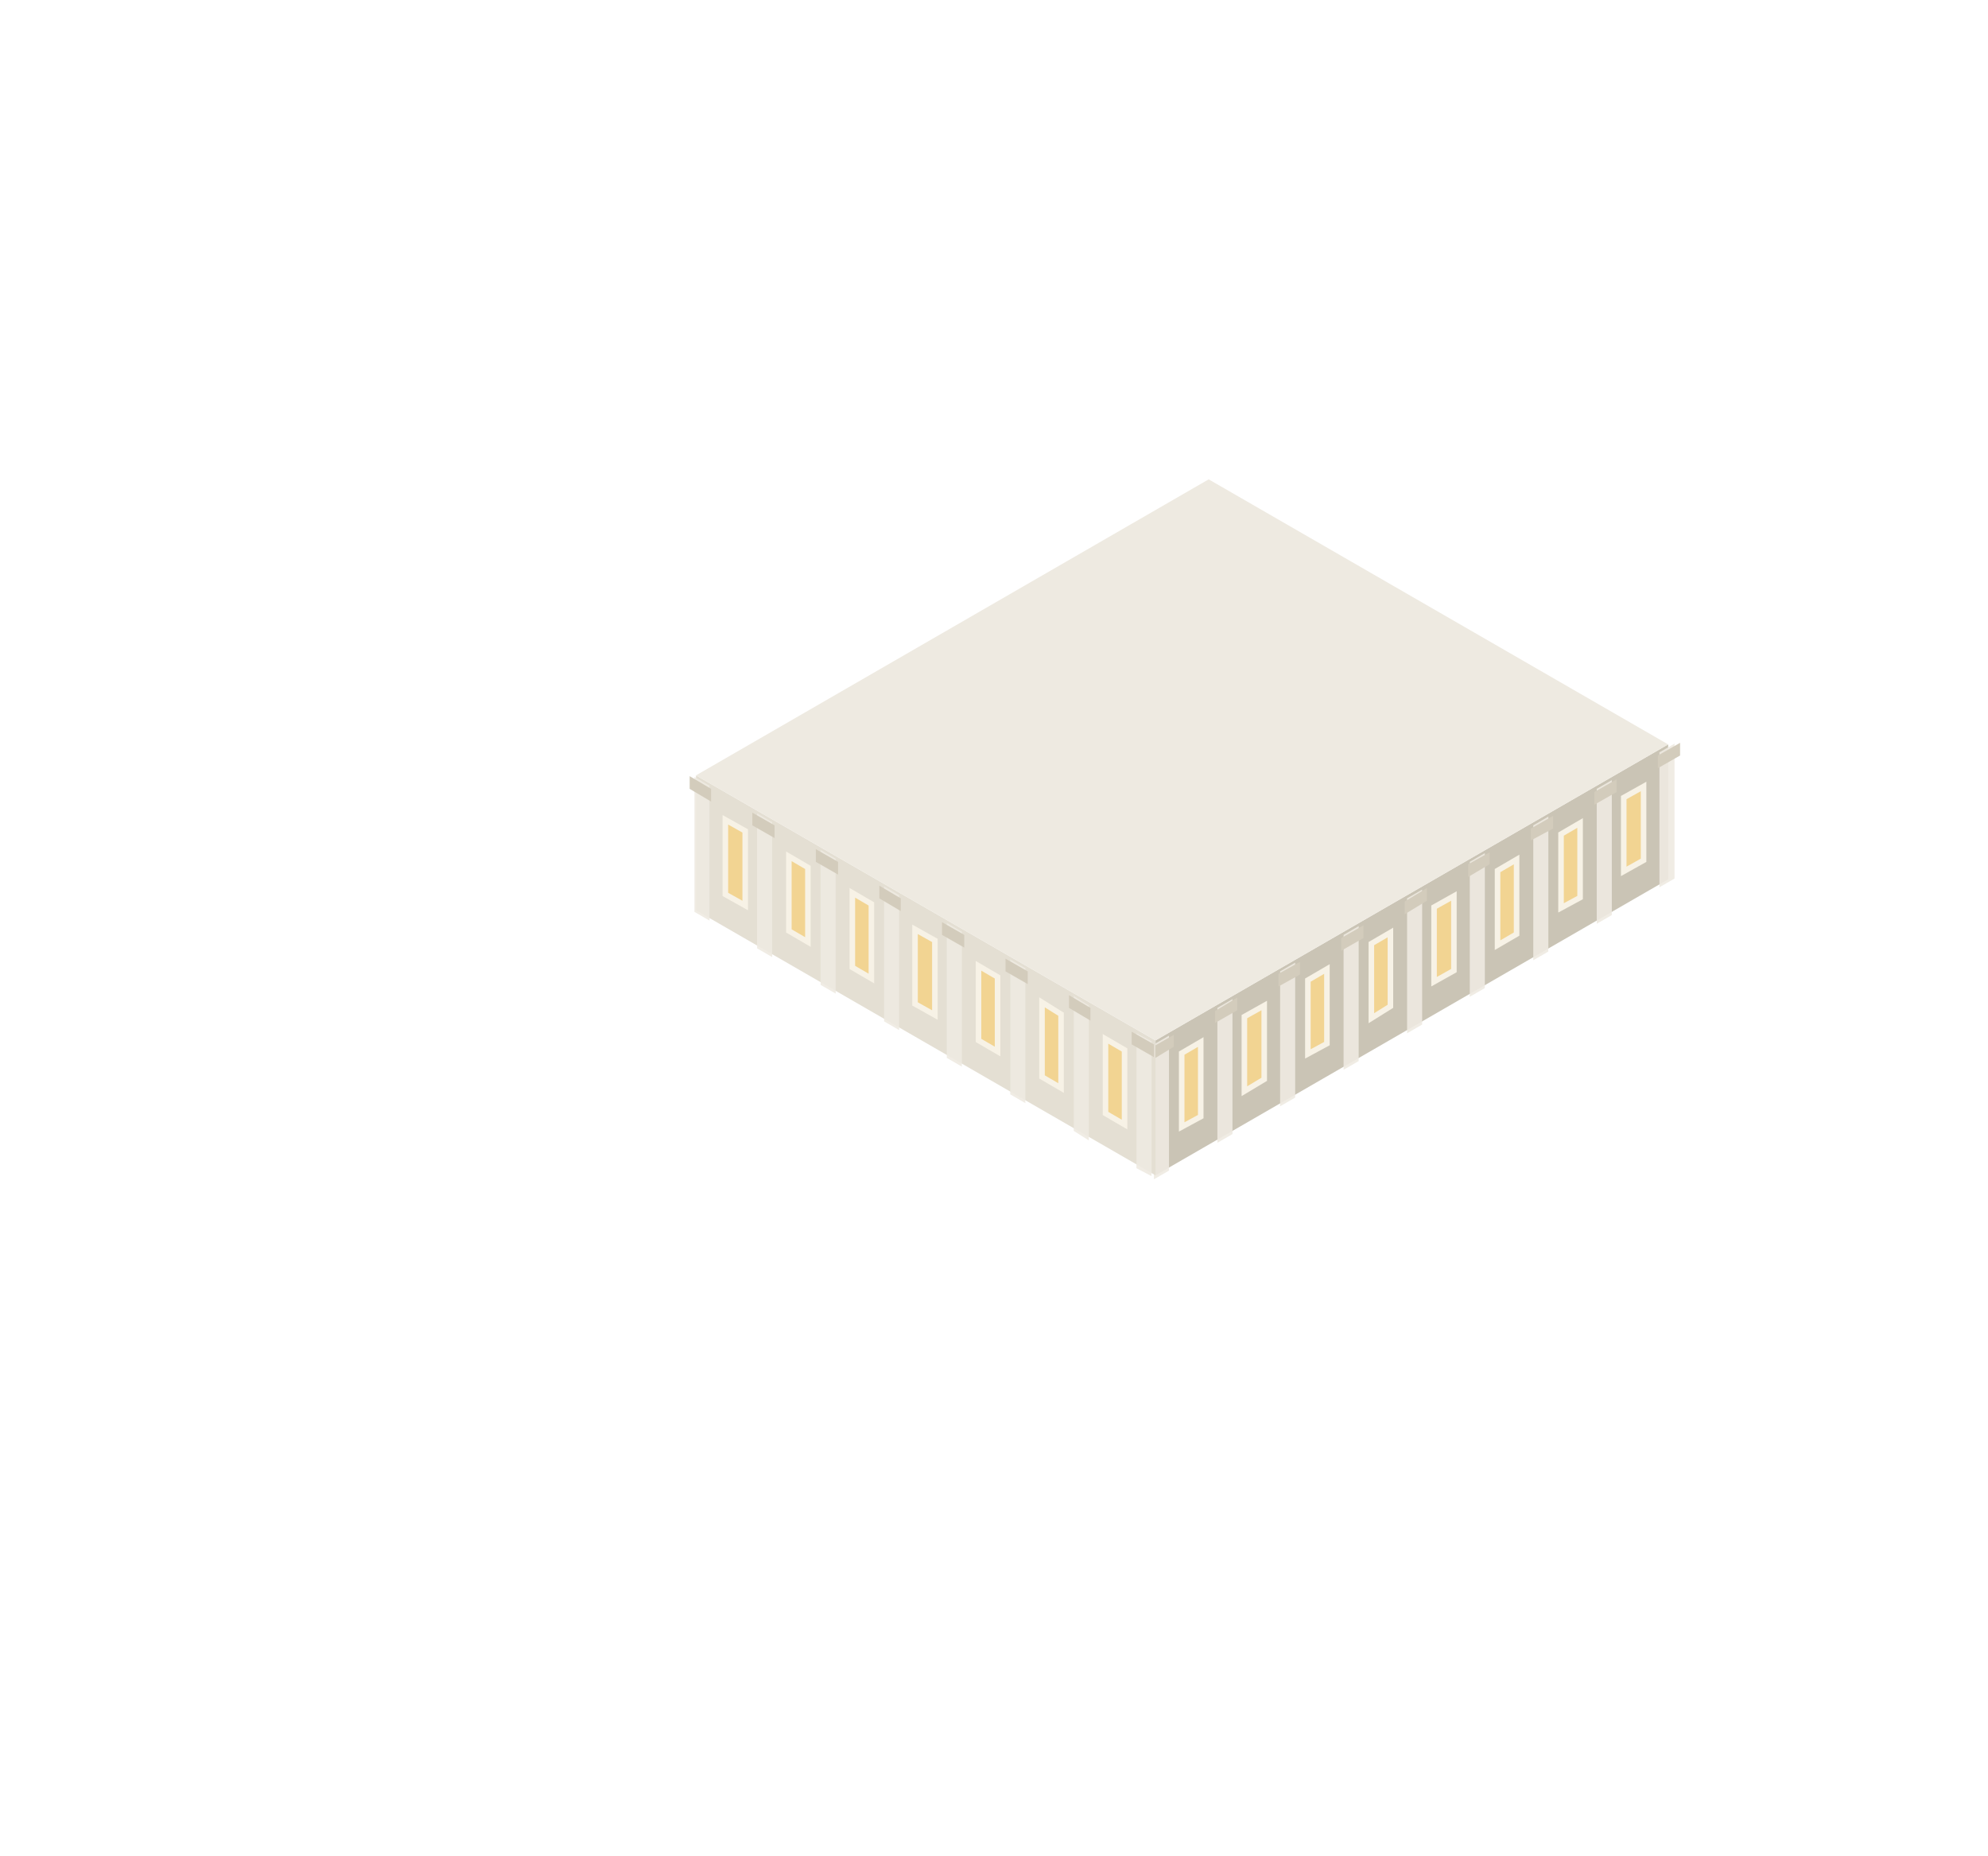
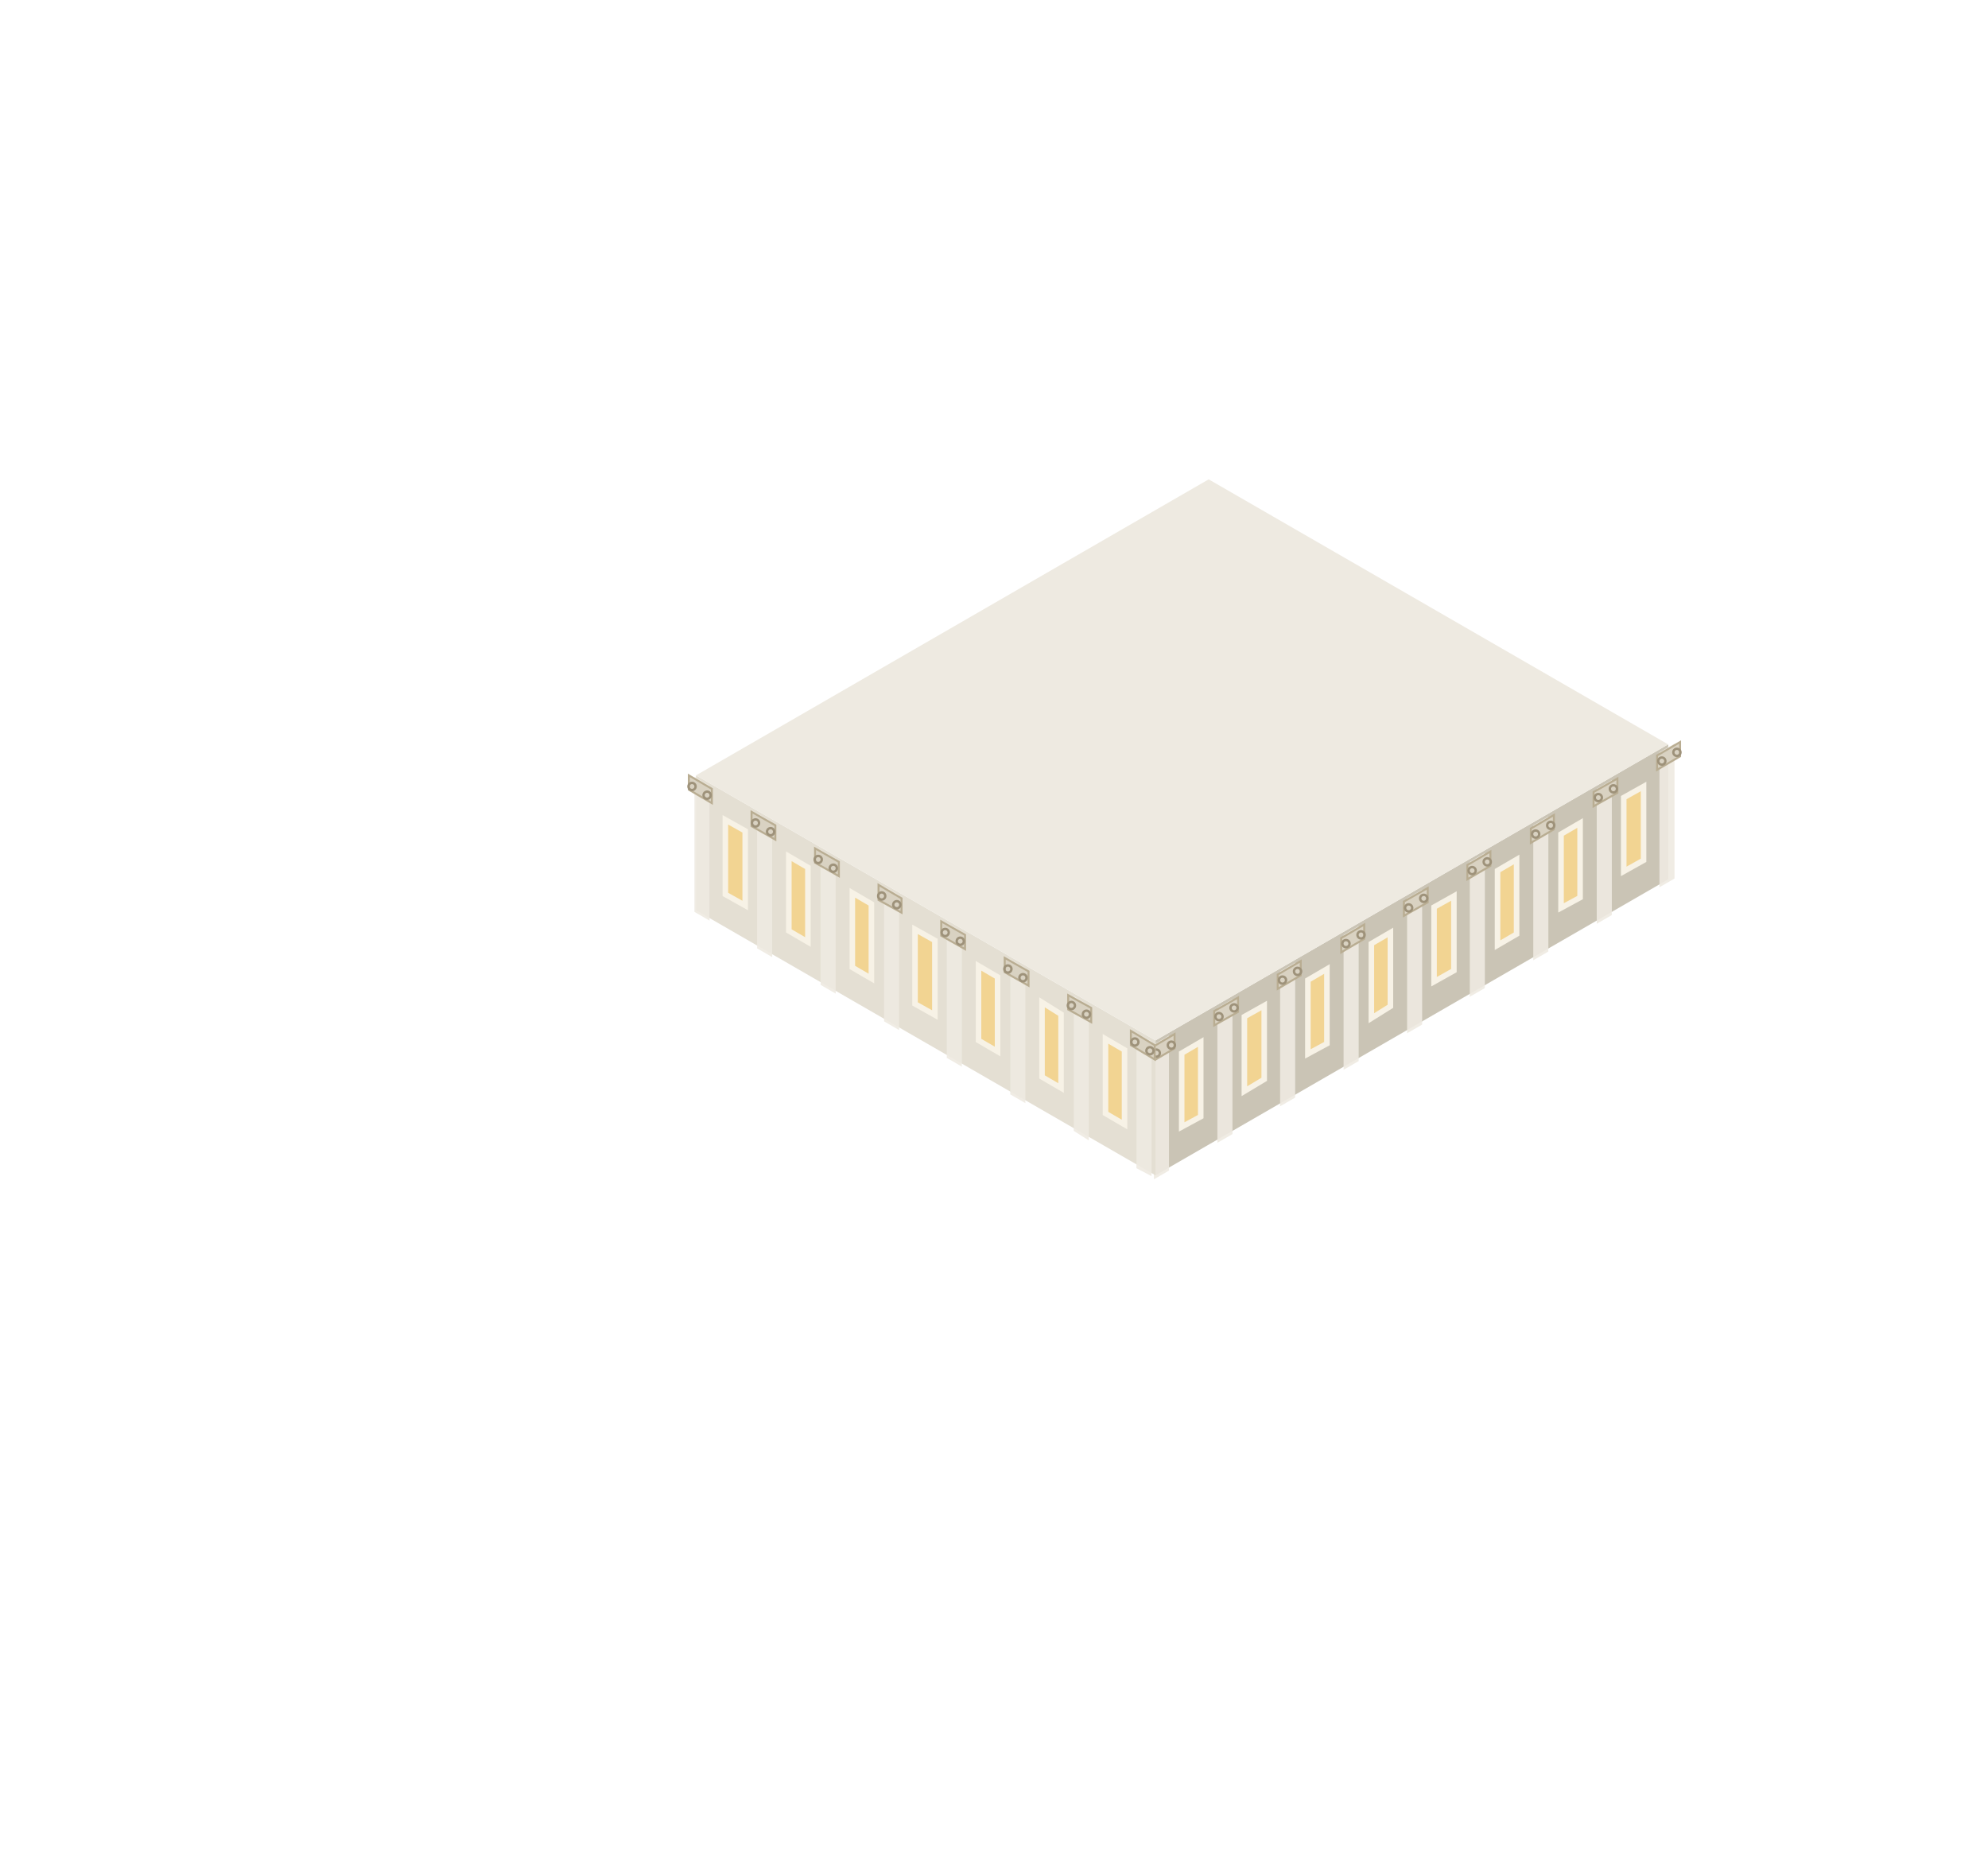
<svg xmlns="http://www.w3.org/2000/svg" viewBox="177.8 90.4 250.5 233.8" width="501" height="467.6">
  <defs>
    <linearGradient id="iso-lit-glow" x1="0" y1="0" x2="0" y2="1">
      <stop offset="0" stop-color="#FFFFFF" stop-opacity="0.75" />
      <stop offset="1" stop-color="#FFFFFF" stop-opacity="0" />
    </linearGradient>
    <linearGradient id="iso-lit-l" x1="0" y1="0" x2="0" y2="1">
      <stop offset="0" stop-color="#FFF7DC" />
      <stop offset="1" stop-color="#FFD47E" />
    </linearGradient>
    <linearGradient id="iso-lit-r" x1="0" y1="0" x2="0" y2="1">
      <stop offset="0" stop-color="#FBE2A2" />
      <stop offset="1" stop-color="#ECB65A" />
    </linearGradient>
  </defs>
  <polygon points="388,201.2 323.4,238.5 323.4,221.5 388,184.2" fill="#CAC4B5" />
  <polygon points="388.8,201.1 386.9,202.2 386.9,185.2 388.8,184.1" fill="#EEEAE1" opacity="0.9" />
-   <polygon points="389.5,185.6 386.7,187.2 386.7,185.6 389.5,184" fill="#D3CCBC" />
+   <polygon points="389.5,185.7 386.6,187.4 386.6,185.6 389.5,183.9" fill="#D9D2C2" stroke="#B9AD92" stroke-width="0.25" />
+   <circle cx="389.1" cy="185.2" r="0.45" fill="none" stroke="#9E927A" stroke-width="0.3" />
+   <circle cx="387.2" cy="186.3" r="0.45" fill="none" stroke="#9E927A" stroke-width="0.3" />
  <polygon points="380.9,205.7 379,206.8 379,189.8 380.9,188.7" fill="#EEEAE1" opacity="0.9" />
-   <polygon points="381.5,190.2 378.7,191.8 378.7,190.2 381.5,188.6" fill="#D3CCBC" />
+   <polygon points="381.6,190.3 378.6,192 378.6,190.2 381.6,188.5" fill="#D9D2C2" stroke="#B9AD92" stroke-width="0.25" />
+   <circle cx="381.1" cy="189.8" r="0.45" fill="none" stroke="#9E927A" stroke-width="0.3" />
+   <circle cx="379.2" cy="190.9" r="0.45" fill="none" stroke="#9E927A" stroke-width="0.3" />
  <polygon points="372.9,210.3 371,211.4 371,194.4 372.9,193.3" fill="#EEEAE1" opacity="0.9" />
-   <polygon points="373.5,194.8 370.7,196.3 370.7,194.8 373.5,193.2" fill="#D3CCBC" />
+   <polygon points="373.6,194.9 370.7,196.6 370.7,194.8 373.6,193.1" fill="#D9D2C2" stroke="#B9AD92" stroke-width="0.25" />
+   <circle cx="373.2" cy="194.4" r="0.45" fill="none" stroke="#9E927A" stroke-width="0.3" />
+   <circle cx="371.3" cy="195.5" r="0.45" fill="none" stroke="#9E927A" stroke-width="0.3" />
  <polygon points="364.9,214.9 363,216 363,199 364.9,197.9" fill="#EEEAE1" opacity="0.9" />
-   <polygon points="365.5,199.3 362.8,200.9 362.8,199.3 365.5,197.8" fill="#D3CCBC" />
+   <polygon points="365.6,199.5 362.7,201.2 362.7,199.4 365.6,197.7" fill="#D9D2C2" stroke="#B9AD92" stroke-width="0.25" />
+   <circle cx="365.2" cy="199" r="0.45" fill="none" stroke="#9E927A" stroke-width="0.3" />
+   <circle cx="363.3" cy="200.1" r="0.45" fill="none" stroke="#9E927A" stroke-width="0.3" />
  <polygon points="357,219.5 355.1,220.6 355.1,203.6 357,202.5" fill="#EEEAE1" opacity="0.9" />
-   <polygon points="357.6,203.9 354.8,205.6 354.8,204 357.6,202.3" fill="#D3CCBC" />
+   <polygon points="357.7,204.1 354.7,205.8 354.7,204 357.7,202.3" fill="#D9D2C2" stroke="#B9AD92" stroke-width="0.25" />
+   <circle cx="357.2" cy="203.6" r="0.45" fill="none" stroke="#9E927A" stroke-width="0.3" />
+   <circle cx="355.3" cy="204.8" r="0.45" fill="none" stroke="#9E927A" stroke-width="0.3" />
  <polygon points="349,224.1 347.1,225.2 347.1,208.2 349,207.1" fill="#EEEAE1" opacity="0.9" />
-   <polygon points="349.6,208.6 346.8,210.2 346.8,208.6 349.6,207" fill="#D3CCBC" />
+   <polygon points="349.7,208.7 346.8,210.4 346.8,208.6 349.7,206.9" fill="#D9D2C2" stroke="#B9AD92" stroke-width="0.25" />
+   <circle cx="349.3" cy="208.2" r="0.45" fill="none" stroke="#9E927A" stroke-width="0.3" />
+   <circle cx="347.4" cy="209.3" r="0.45" fill="none" stroke="#9E927A" stroke-width="0.3" />
  <polygon points="341,228.7 339.1,229.8 339.1,212.8 341,211.7" fill="#EEEAE1" opacity="0.9" />
-   <polygon points="341.6,213.2 338.9,214.7 338.9,213.1 341.6,211.6" fill="#D3CCBC" />
+   <polygon points="341.7,213.3 338.8,215 338.8,213.2 341.7,211.5" fill="#D9D2C2" stroke="#B9AD92" stroke-width="0.25" />
+   <circle cx="341.3" cy="212.8" r="0.45" fill="none" stroke="#9E927A" stroke-width="0.3" />
+   <circle cx="339.4" cy="213.9" r="0.45" fill="none" stroke="#9E927A" stroke-width="0.3" />
  <polygon points="333.1,233.3 331.2,234.4 331.2,217.4 333.1,216.3" fill="#EEEAE1" opacity="0.9" />
-   <polygon points="333.7,217.7 330.9,219.3 330.9,217.8 333.7,216.1" fill="#D3CCBC" />
+   <polygon points="333.8,217.9 330.8,219.6 330.8,217.8 333.8,216.1" fill="#D9D2C2" stroke="#B9AD92" stroke-width="0.25" />
+   <circle cx="333.3" cy="217.4" r="0.45" fill="none" stroke="#9E927A" stroke-width="0.3" />
+   <circle cx="331.4" cy="218.5" r="0.45" fill="none" stroke="#9E927A" stroke-width="0.3" />
  <polygon points="325.1,237.9 323.2,239 323.2,222 325.1,220.9" fill="#EEEAE1" opacity="0.9" />
-   <polygon points="325.7,222.3 322.9,224 322.9,222.4 325.7,220.8" fill="#D3CCBC" />
+   <polygon points="325.8,222.5 322.9,224.2 322.9,222.4 325.8,220.7" fill="#D9D2C2" stroke="#B9AD92" stroke-width="0.25" />
+   <circle cx="325.4" cy="222.1" r="0.45" fill="none" stroke="#9E927A" stroke-width="0.3" />
+   <circle cx="323.5" cy="223.1" r="0.45" fill="none" stroke="#9E927A" stroke-width="0.3" />
  <polygon points="384.9,198.8 382.4,200.2 382.4,190.9 384.9,189.5" fill="#F2D492" stroke="#F7F2E6" stroke-width="0.7" />
  <polygon points="376.9,203.5 374.5,204.8 374.5,195.5 376.9,194.1" fill="#F2D492" stroke="#F7F2E6" stroke-width="0.7" />
  <polygon points="368.9,208.1 366.5,209.5 366.5,200.1 368.9,198.7" fill="#F2D492" stroke="#F7F2E6" stroke-width="0.7" />
  <polygon points="361,212.7 358.5,214.1 358.5,204.7 361,203.3" fill="#F2D492" stroke="#F7F2E6" stroke-width="0.7" />
  <polygon points="353,217.2 350.6,218.7 350.6,209.3 353,207.9" fill="#F2D492" stroke="#F7F2E6" stroke-width="0.7" />
  <polygon points="345,221.9 342.6,223.2 342.6,213.9 345,212.5" fill="#F2D492" stroke="#F7F2E6" stroke-width="0.7" />
  <polygon points="337.1,226.4 334.6,227.9 334.6,218.5 337.1,217.1" fill="#F2D492" stroke="#F7F2E6" stroke-width="0.7" />
  <polygon points="329.1,231.1 326.7,232.4 326.7,223.1 329.1,221.7" fill="#F2D492" stroke="#F7F2E6" stroke-width="0.7" />
  <polygon points="323.4,238.5 265.5,205.1 265.5,188.1 323.4,221.5" fill="#E4DFD3" />
  <polygon points="322.9,238.6 321,237.6 321,220.6 322.9,221.6" fill="#EEEAE1" opacity="0.9" />
-   <polygon points="323.2,223.6 320.4,222 320.4,220.4 323.2,222" fill="#D3CCBC" />
+   <polygon points="323.3,223.9 320.3,222.1 320.3,220.3 323.3,222.1" fill="#D9D2C2" stroke="#B9AD92" stroke-width="0.25" />
+   <circle cx="322.7" cy="222.8" r="0.45" fill="none" stroke="#9E927A" stroke-width="0.3" />
+   <circle cx="320.8" cy="221.7" r="0.45" fill="none" stroke="#9E927A" stroke-width="0.3" />
  <polygon points="315,234.1 313.1,232.9 313.1,215.9 315,217.1" fill="#EEEAE1" opacity="0.9" />
-   <polygon points="315.2,219 312.5,217.4 312.5,215.8 315.2,217.4" fill="#D3CCBC" />
+   <polygon points="315.3,219.2 312.4,217.6 312.4,215.8 315.3,217.4" fill="#D9D2C2" stroke="#B9AD92" stroke-width="0.25" />
+   <circle cx="314.7" cy="218.2" r="0.45" fill="none" stroke="#9E927A" stroke-width="0.3" />
+   <circle cx="312.8" cy="217.1" r="0.45" fill="none" stroke="#9E927A" stroke-width="0.3" />
  <polygon points="307,229.4 305.1,228.3 305.1,211.3 307,212.4" fill="#EEEAE1" opacity="0.9" />
-   <polygon points="307.3,214.4 304.5,212.8 304.5,211.2 307.3,212.8" fill="#D3CCBC" />
+   <polygon points="307.4,214.6 304.4,212.9 304.4,211.1 307.4,212.8" fill="#D9D2C2" stroke="#B9AD92" stroke-width="0.25" />
+   <circle cx="306.7" cy="213.6" r="0.45" fill="none" stroke="#9E927A" stroke-width="0.3" />
+   <circle cx="304.8" cy="212.5" r="0.45" fill="none" stroke="#9E927A" stroke-width="0.3" />
  <polygon points="299,224.8 297.1,223.7 297.1,206.7 299,207.8" fill="#EEEAE1" opacity="0.9" />
-   <polygon points="299.3,209.8 296.5,208.2 296.5,206.6 299.3,208.2" fill="#D3CCBC" />
+   <polygon points="299.4,210 296.4,208.3 296.4,206.5 299.4,208.2" fill="#D9D2C2" stroke="#B9AD92" stroke-width="0.25" />
+   <circle cx="298.8" cy="209" r="0.45" fill="none" stroke="#9E927A" stroke-width="0.3" />
+   <circle cx="296.9" cy="207.9" r="0.45" fill="none" stroke="#9E927A" stroke-width="0.3" />
  <polygon points="291.1,220.2 289.2,219.1 289.2,202.1 291.1,203.2" fill="#EEEAE1" opacity="0.9" />
-   <polygon points="291.3,205.2 288.6,203.6 288.6,202 291.3,203.6" fill="#D3CCBC" />
+   <polygon points="291.4,205.4 288.5,203.8 288.5,201.9 291.4,203.6" fill="#D9D2C2" stroke="#B9AD92" stroke-width="0.25" />
+   <circle cx="290.8" cy="204.4" r="0.45" fill="none" stroke="#9E927A" stroke-width="0.3" />
+   <circle cx="288.9" cy="203.3" r="0.45" fill="none" stroke="#9E927A" stroke-width="0.3" />
  <polygon points="283.1,215.6 281.2,214.5 281.2,197.5 283.1,198.6" fill="#EEEAE1" opacity="0.9" />
-   <polygon points="283.4,200.6 280.6,199 280.6,197.4 283.4,199" fill="#D3CCBC" />
+   <polygon points="283.5,200.8 280.5,199.1 280.5,197.3 283.5,199" fill="#D9D2C2" stroke="#B9AD92" stroke-width="0.25" />
+   <circle cx="282.8" cy="199.8" r="0.45" fill="none" stroke="#9E927A" stroke-width="0.3" />
+   <circle cx="280.9" cy="198.7" r="0.45" fill="none" stroke="#9E927A" stroke-width="0.3" />
  <polygon points="275.1,211 273.2,209.9 273.2,192.9 275.1,194" fill="#EEEAE1" opacity="0.9" />
-   <polygon points="275.4,196 272.6,194.4 272.6,192.8 275.4,194.4" fill="#D3CCBC" />
+   <polygon points="275.5,196.2 272.5,194.5 272.5,192.7 275.5,194.4" fill="#D9D2C2" stroke="#B9AD92" stroke-width="0.25" />
+   <circle cx="274.9" cy="195.2" r="0.45" fill="none" stroke="#9E927A" stroke-width="0.3" />
+   <circle cx="273" cy="194.1" r="0.45" fill="none" stroke="#9E927A" stroke-width="0.3" />
  <polygon points="267.2,206.4 265.3,205.3 265.3,188.3 267.2,189.4" fill="#EEEAE1" opacity="0.9" />
-   <polygon points="267.4,191.4 264.7,189.8 264.7,188.2 267.4,189.8" fill="#D3CCBC" />
+   <polygon points="267.5,191.6 264.6,189.9 264.6,188.1 267.5,189.8" fill="#D9D2C2" stroke="#B9AD92" stroke-width="0.25" />
+   <circle cx="266.9" cy="190.6" r="0.45" fill="none" stroke="#9E927A" stroke-width="0.3" />
+   <circle cx="265" cy="189.5" r="0.45" fill="none" stroke="#9E927A" stroke-width="0.3" />
  <polygon points="319.5,232.1 317.1,230.7 317.1,221.3 319.5,222.7" fill="#F2D492" stroke="#F7F2E6" stroke-width="0.7" />
  <polygon points="311.5,227.5 309.1,226.1 309.1,216.7 311.5,218.2" fill="#F2D492" stroke="#F7F2E6" stroke-width="0.7" />
  <polygon points="303.5,222.9 301.1,221.5 301.1,212.1 303.5,213.5" fill="#F2D492" stroke="#F7F2E6" stroke-width="0.7" />
  <polygon points="295.6,218.3 293.1,216.9 293.1,207.5 295.6,208.9" fill="#F2D492" stroke="#F7F2E6" stroke-width="0.7" />
  <polygon points="287.6,213.7 285.2,212.3 285.2,202.9 287.6,204.3" fill="#F2D492" stroke="#F7F2E6" stroke-width="0.7" />
  <polygon points="279.6,209.1 277.2,207.7 277.2,198.3 279.6,199.7" fill="#F2D492" stroke="#F7F2E6" stroke-width="0.7" />
  <polygon points="271.7,204.5 269.2,203.1 269.2,193.7 271.7,195.1" fill="#F2D492" stroke="#F7F2E6" stroke-width="0.7" />
  <polygon points="265.5,188.1 330.1,150.8 388,184.2 323.4,221.5" fill="#EEEAE1" />
</svg>
